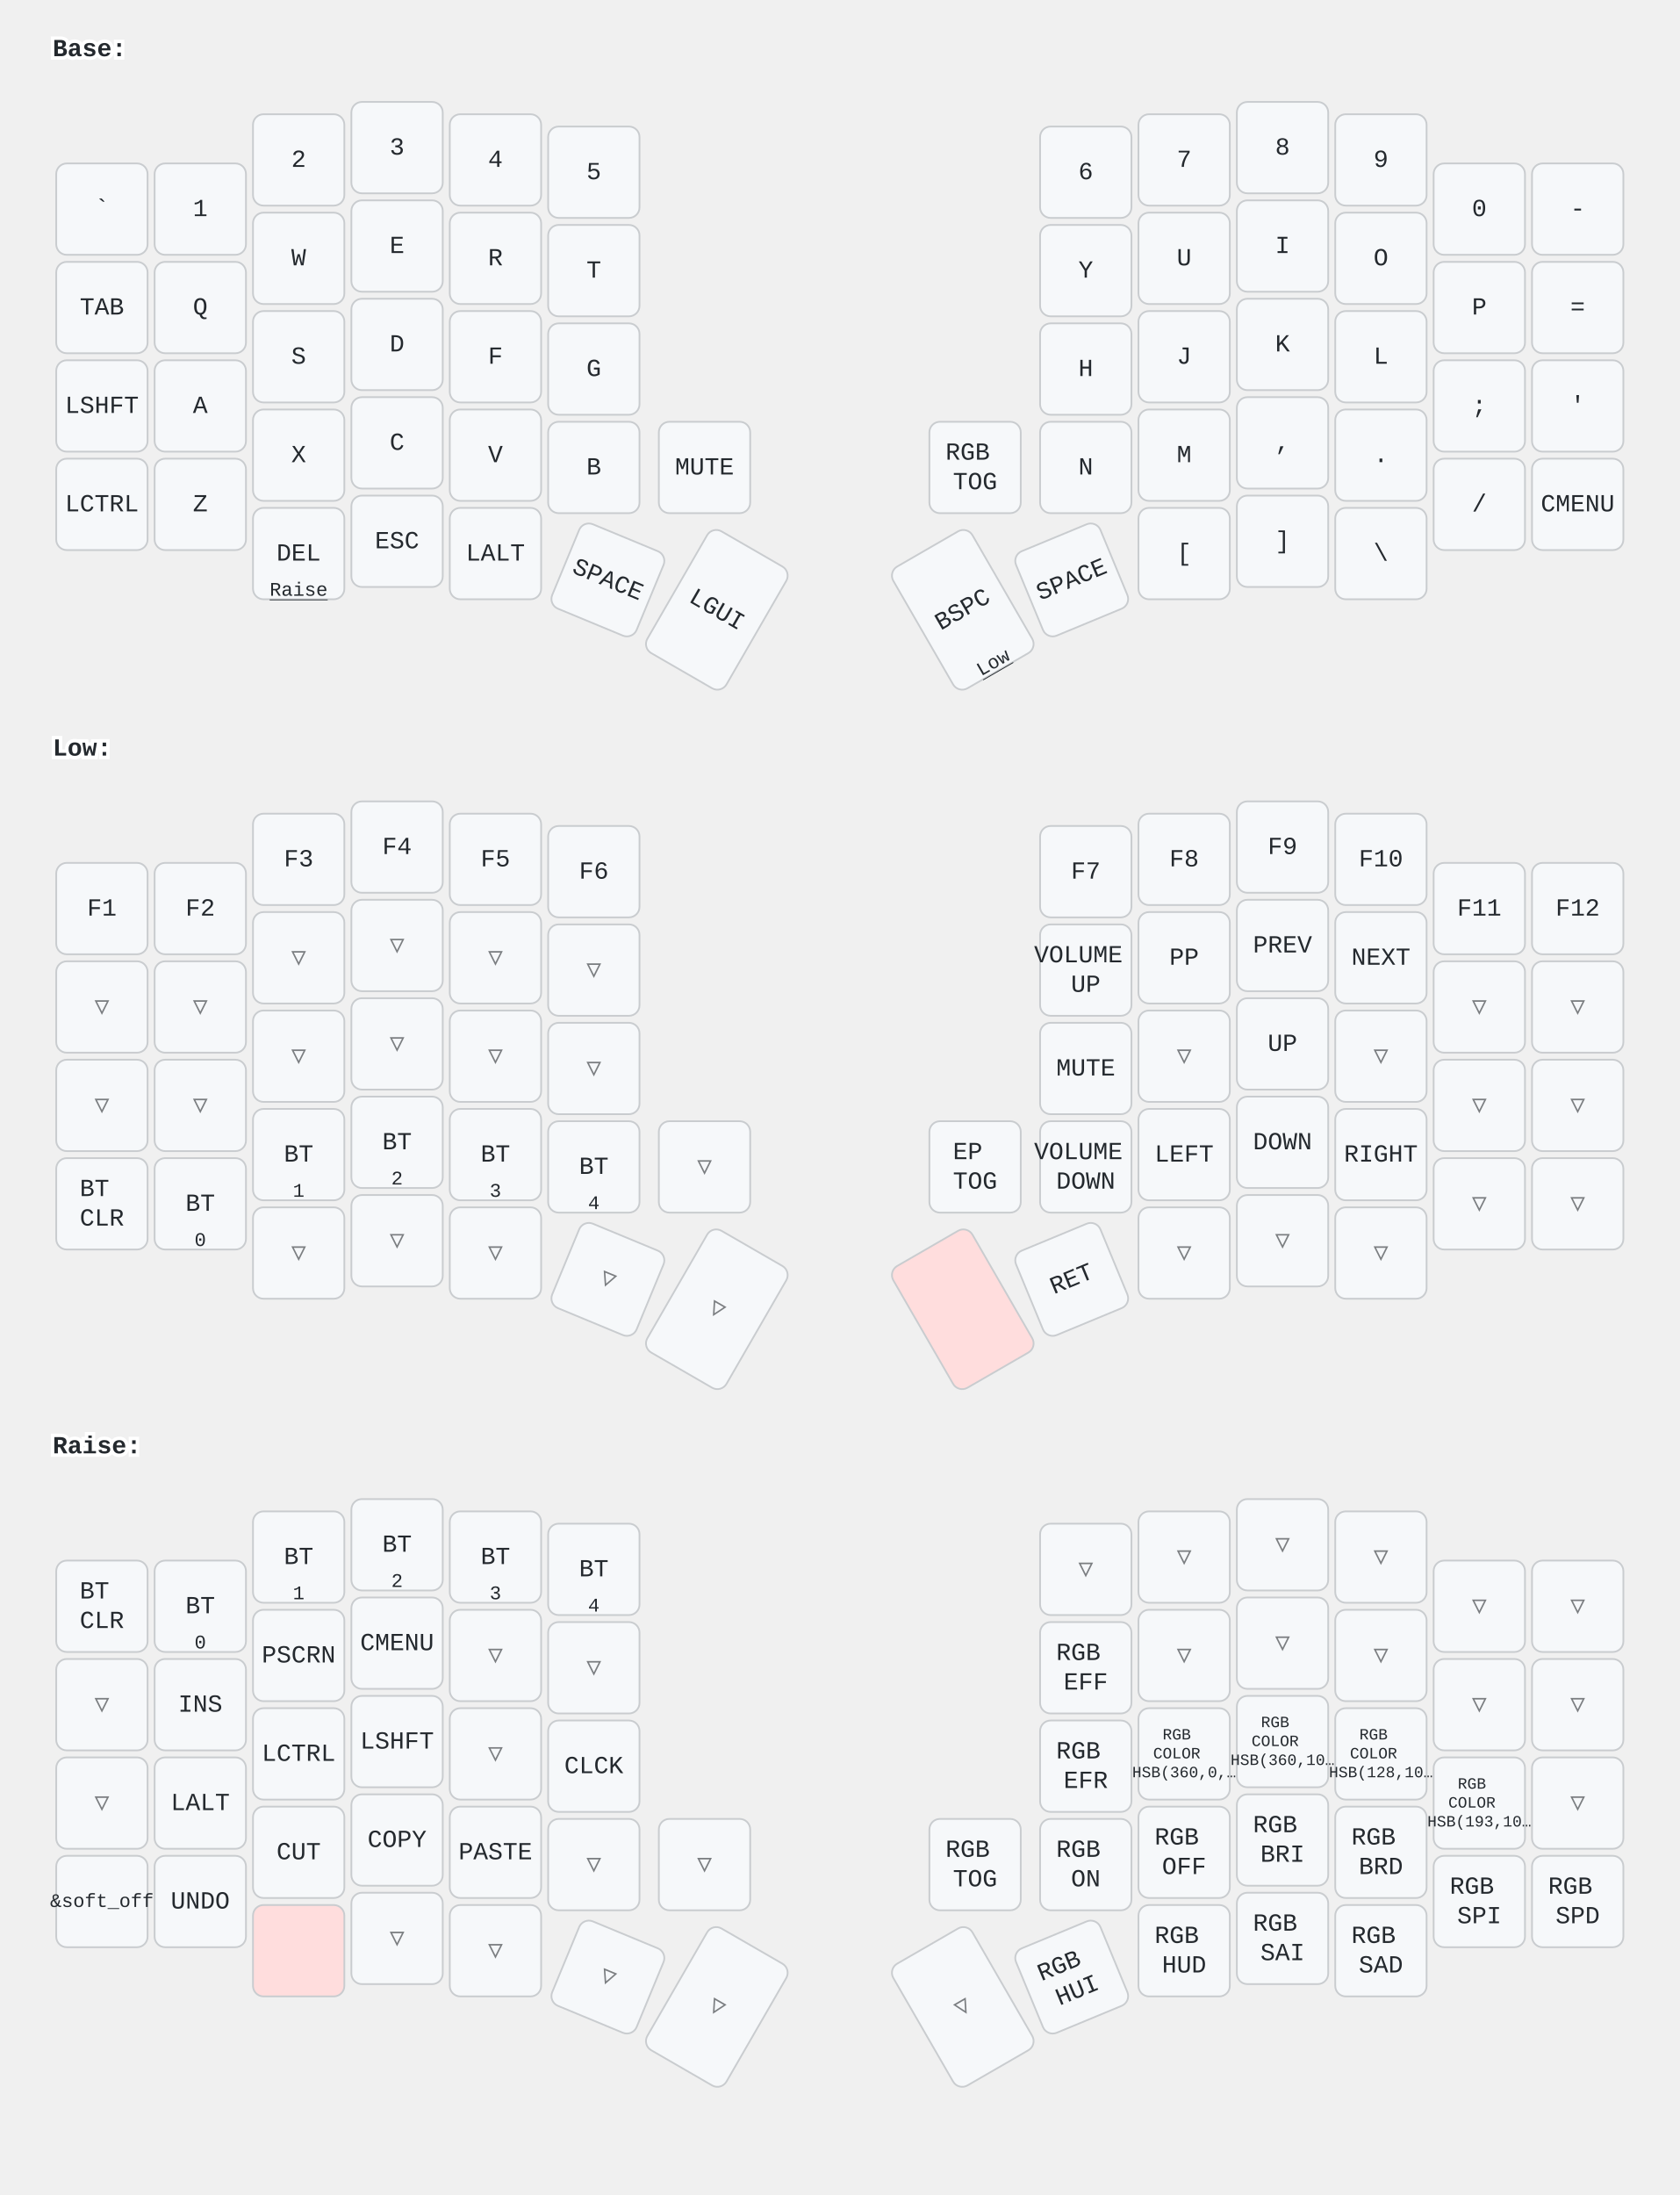
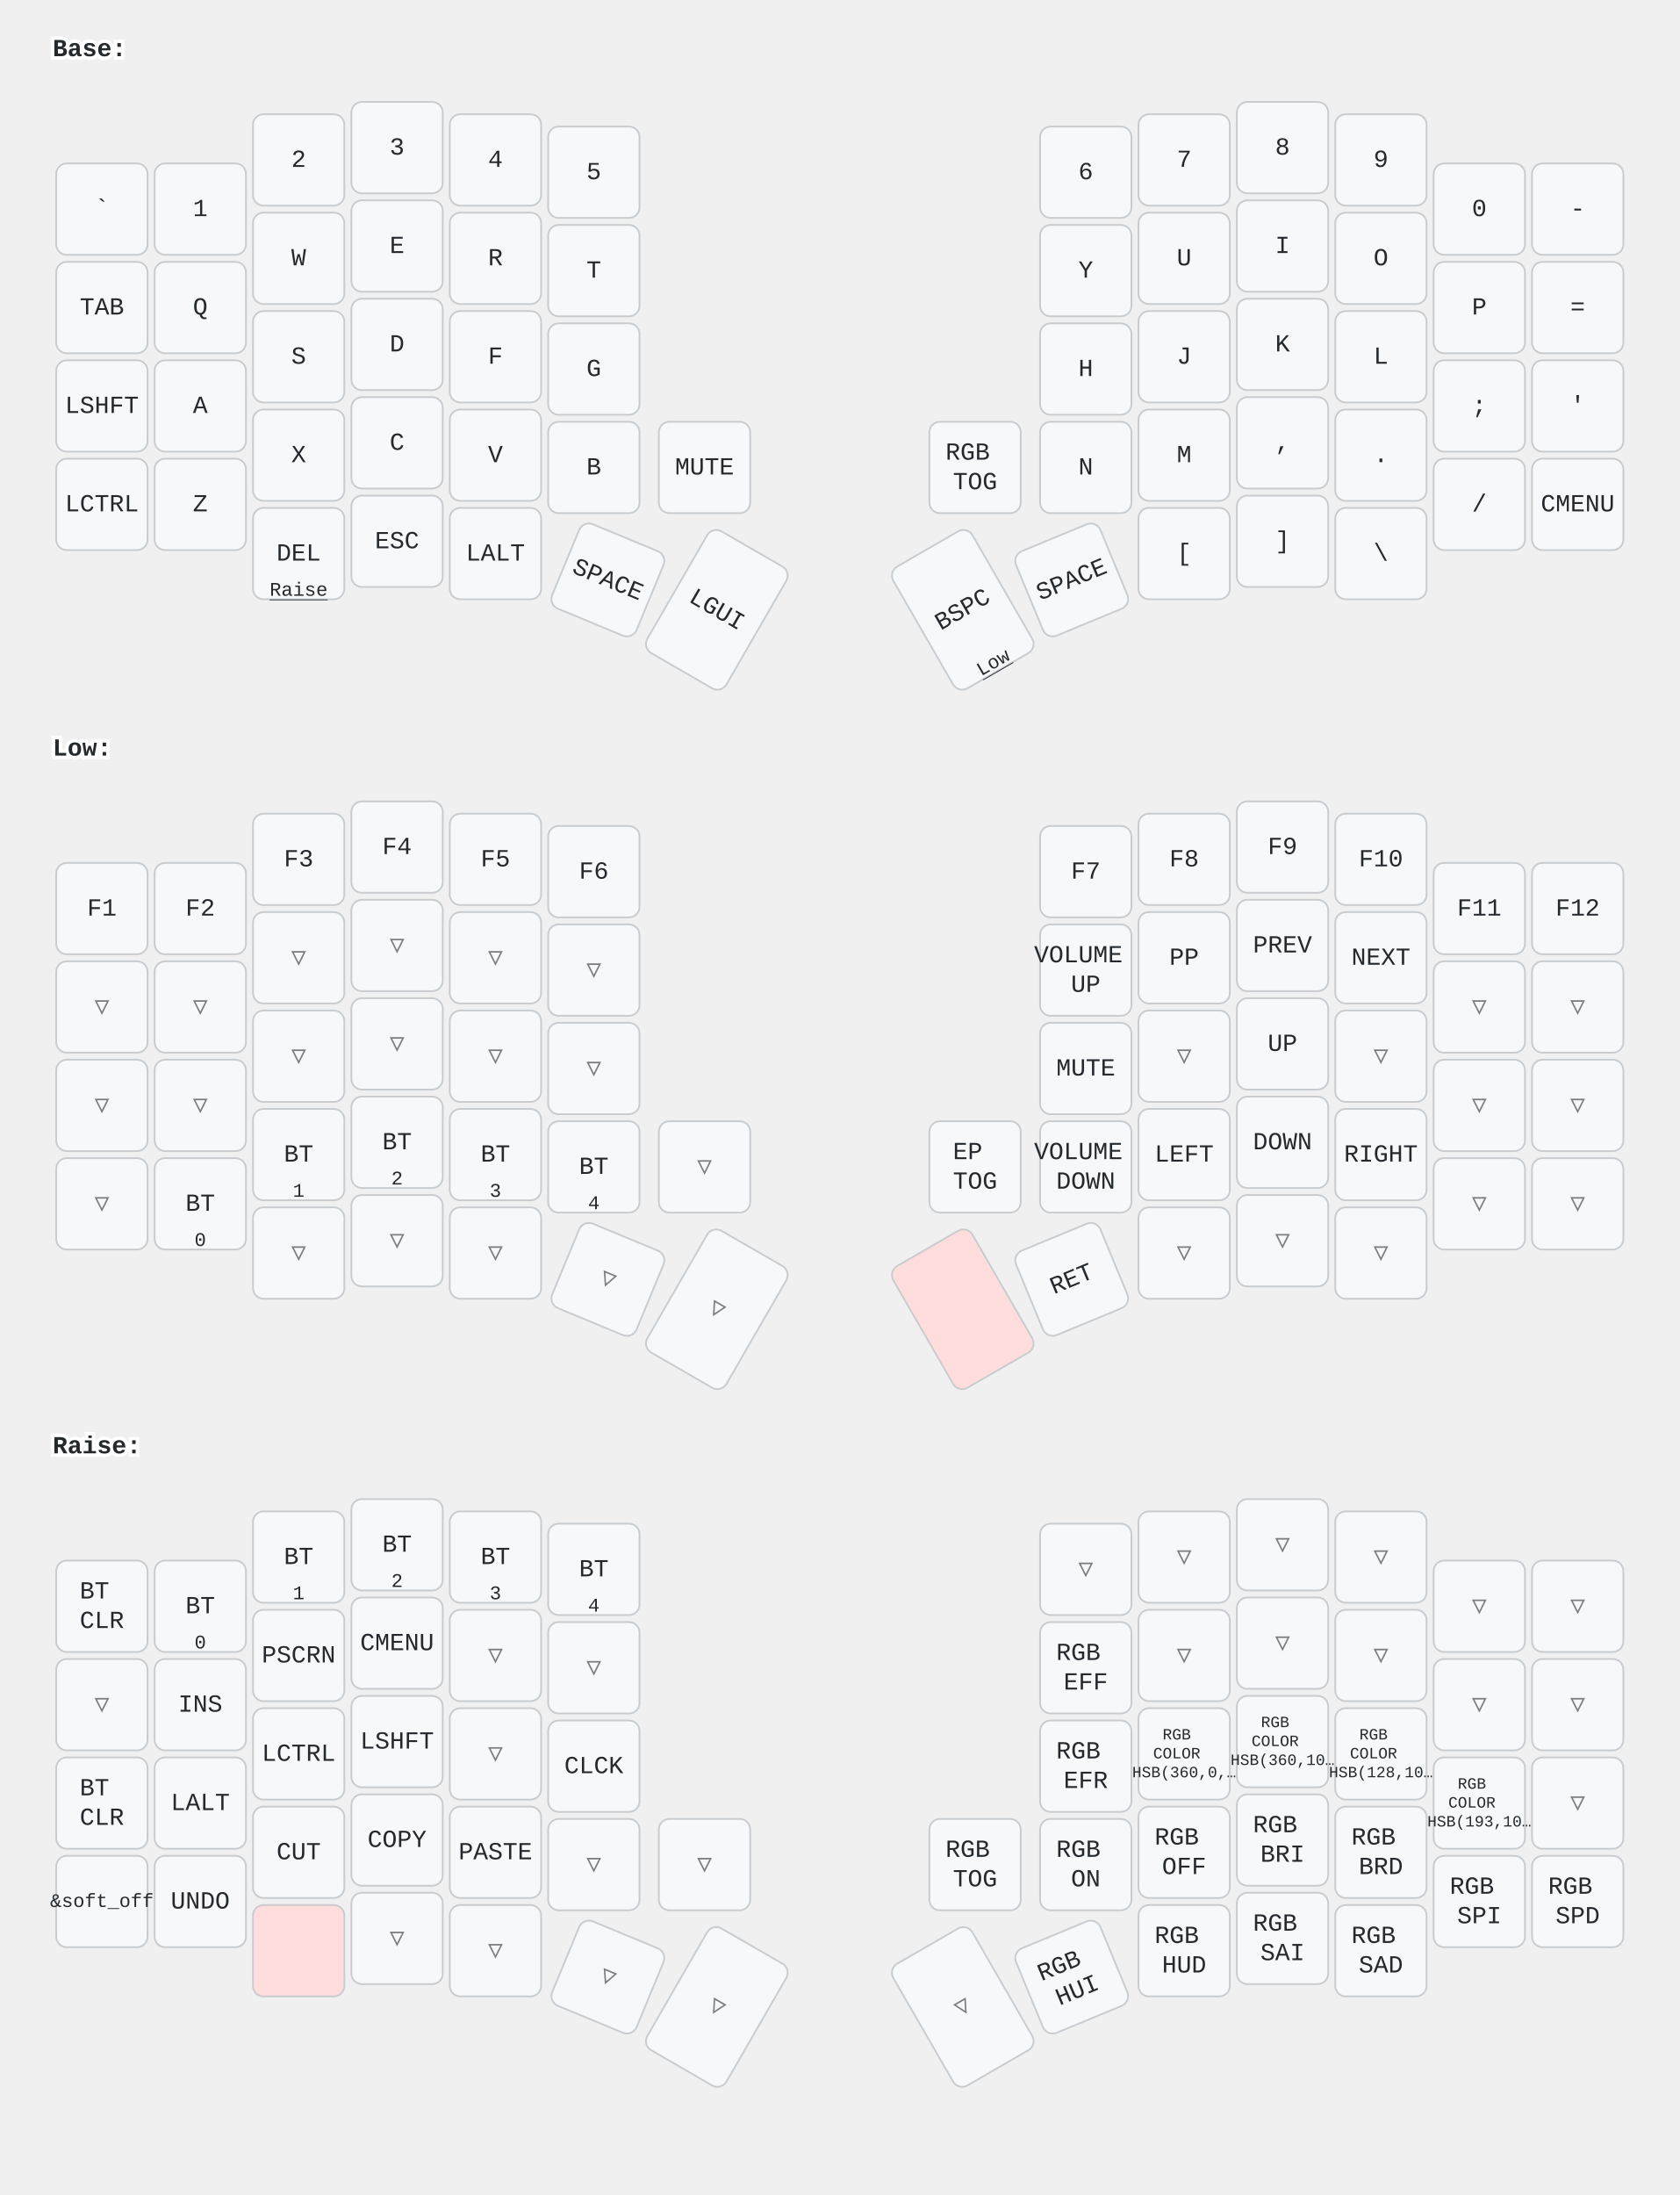
<svg xmlns="http://www.w3.org/2000/svg" width="956" height="1249" viewBox="0 0 956 1249" class="keymap">
  <style>/* inherit to force styles through use tags */
svg path {
    fill: inherit;
}

/* font and background color specifications */
svg.keymap {
    font-family: SFMono-Regular,Consolas,Liberation Mono,Menlo,monospace;
    font-size: 14px;
    font-kerning: normal;
    text-rendering: optimizeLegibility;
    fill: #24292e;
}

/* default key styling */
rect.key {
    fill: #f6f8fa;
}

rect.key, rect.combo {
    stroke: #c9cccf;
    stroke-width: 1;
}

/* default key side styling, only used is draw_key_sides is set */
rect.side {
    filter: brightness(90%);
}

/* color accent for combo boxes */
rect.combo, rect.combo-separate {
    fill: #cdf;
}

/* color accent for held keys */
rect.held, rect.combo.held {
    fill: #fdd;
}

/* color accent for ghost (optional) keys */
rect.ghost, rect.combo.ghost {
    stroke-dasharray: 4, 4;
    stroke-width: 2;
}

text {
    text-anchor: middle;
    dominant-baseline: middle;
}

/* styling for layer labels */
text.label {
    font-weight: bold;
    text-anchor: start;
    stroke: white;
    stroke-width: 4;
    paint-order: stroke;
}

/* styling for optional footer */
text.footer {
    text-anchor: end;
    dominant-baseline: auto;
    stroke: white;
    stroke-width: 4;
    paint-order: stroke;
}

/* styling for combo tap, and key non-tap label text */
text.combo, text.hold, text.shifted, text.left, text.right {
    font-size: 11px;
}

text.hold {
    text-anchor: middle;
    dominant-baseline: auto;
}

text.shifted {
    text-anchor: middle;
    dominant-baseline: hanging;
}

text.left {
    text-anchor: start;
}

text.right {
    text-anchor: end;
}

text.layer-activator {
    text-decoration: underline;
}

/* styling for hold/shifted label text in combo box */
text.combo.hold, text.combo.shifted, text.combo.left, text.combo.right {
    font-size: 8px;
}

/* lighter symbol for transparent keys */
text.trans {
    fill: #7b7e81;
}

/* styling for combo dendrons */
path.combo {
    stroke-width: 1;
    stroke: gray;
    fill: none;
}

/* Start Tabler Icons Cleanup */
/* cannot use height/width with glyphs */
.icon-tabler &gt; path {
    fill: inherit;
    stroke: inherit;
    stroke-width: 2;
}
/* hide tabler's default box */
.icon-tabler &gt; path[stroke="none"][fill="none"] {
    visibility: hidden;
}
/* End Tabler Icons Cleanup */

@media (prefers-color-scheme: dark) {
svg.keymap { fill: #d1d6db; }
rect.key { fill: #3f4750; }
rect.key, rect.combo { stroke: #60666c; }
rect.combo, rect.combo-separate { fill: #1f3d7a; }
rect.held, rect.combo.held { fill: #854747; }
text.label, text.footer { stroke: black; }
text.trans { fill: #7e8184; }
path.combo { stroke: #7f7f7f; }

}</style>
  <g transform="translate(30, 0)" class="layer-Base">
    <text x="0" y="28" class="label" id="Base">Base:</text>
    <g transform="translate(0, 56)">
      <g transform="translate(28, 63)" class="key keypos-0">
        <rect rx="6" ry="6" x="-26" y="-26" width="52" height="52" class="key" />
        <text x="0" y="0" class="key tap">`</text>
      </g>
      <g transform="translate(84, 63)" class="key keypos-1">
        <rect rx="6" ry="6" x="-26" y="-26" width="52" height="52" class="key" />
        <text x="0" y="0" class="key tap">1</text>
      </g>
      <g transform="translate(140, 35)" class="key keypos-2">
        <rect rx="6" ry="6" x="-26" y="-26" width="52" height="52" class="key" />
        <text x="0" y="0" class="key tap">2</text>
      </g>
      <g transform="translate(196, 28)" class="key keypos-3">
        <rect rx="6" ry="6" x="-26" y="-26" width="52" height="52" class="key" />
        <text x="0" y="0" class="key tap">3</text>
      </g>
      <g transform="translate(252, 35)" class="key keypos-4">
        <rect rx="6" ry="6" x="-26" y="-26" width="52" height="52" class="key" />
        <text x="0" y="0" class="key tap">4</text>
      </g>
      <g transform="translate(308, 42)" class="key keypos-5">
        <rect rx="6" ry="6" x="-26" y="-26" width="52" height="52" class="key" />
        <text x="0" y="0" class="key tap">5</text>
      </g>
      <g transform="translate(588, 42)" class="key keypos-6">
        <rect rx="6" ry="6" x="-26" y="-26" width="52" height="52" class="key" />
        <text x="0" y="0" class="key tap">6</text>
      </g>
      <g transform="translate(644, 35)" class="key keypos-7">
        <rect rx="6" ry="6" x="-26" y="-26" width="52" height="52" class="key" />
        <text x="0" y="0" class="key tap">7</text>
      </g>
      <g transform="translate(700, 28)" class="key keypos-8">
        <rect rx="6" ry="6" x="-26" y="-26" width="52" height="52" class="key" />
        <text x="0" y="0" class="key tap">8</text>
      </g>
      <g transform="translate(756, 35)" class="key keypos-9">
        <rect rx="6" ry="6" x="-26" y="-26" width="52" height="52" class="key" />
        <text x="0" y="0" class="key tap">9</text>
      </g>
      <g transform="translate(812, 63)" class="key keypos-10">
        <rect rx="6" ry="6" x="-26" y="-26" width="52" height="52" class="key" />
        <text x="0" y="0" class="key tap">0</text>
      </g>
      <g transform="translate(868, 63)" class="key keypos-11">
        <rect rx="6" ry="6" x="-26" y="-26" width="52" height="52" class="key" />
        <text x="0" y="0" class="key tap">-</text>
      </g>
      <g transform="translate(28, 119)" class="key keypos-12">
        <rect rx="6" ry="6" x="-26" y="-26" width="52" height="52" class="key" />
        <text x="0" y="0" class="key tap">TAB</text>
      </g>
      <g transform="translate(84, 119)" class="key keypos-13">
        <rect rx="6" ry="6" x="-26" y="-26" width="52" height="52" class="key" />
        <text x="0" y="0" class="key tap">Q</text>
      </g>
      <g transform="translate(140, 91)" class="key keypos-14">
        <rect rx="6" ry="6" x="-26" y="-26" width="52" height="52" class="key" />
        <text x="0" y="0" class="key tap">W</text>
      </g>
      <g transform="translate(196, 84)" class="key keypos-15">
        <rect rx="6" ry="6" x="-26" y="-26" width="52" height="52" class="key" />
        <text x="0" y="0" class="key tap">E</text>
      </g>
      <g transform="translate(252, 91)" class="key keypos-16">
        <rect rx="6" ry="6" x="-26" y="-26" width="52" height="52" class="key" />
        <text x="0" y="0" class="key tap">R</text>
      </g>
      <g transform="translate(308, 98)" class="key keypos-17">
        <rect rx="6" ry="6" x="-26" y="-26" width="52" height="52" class="key" />
        <text x="0" y="0" class="key tap">T</text>
      </g>
      <g transform="translate(588, 98)" class="key keypos-18">
        <rect rx="6" ry="6" x="-26" y="-26" width="52" height="52" class="key" />
        <text x="0" y="0" class="key tap">Y</text>
      </g>
      <g transform="translate(644, 91)" class="key keypos-19">
        <rect rx="6" ry="6" x="-26" y="-26" width="52" height="52" class="key" />
        <text x="0" y="0" class="key tap">U</text>
      </g>
      <g transform="translate(700, 84)" class="key keypos-20">
        <rect rx="6" ry="6" x="-26" y="-26" width="52" height="52" class="key" />
        <text x="0" y="0" class="key tap">I</text>
      </g>
      <g transform="translate(756, 91)" class="key keypos-21">
        <rect rx="6" ry="6" x="-26" y="-26" width="52" height="52" class="key" />
        <text x="0" y="0" class="key tap">O</text>
      </g>
      <g transform="translate(812, 119)" class="key keypos-22">
        <rect rx="6" ry="6" x="-26" y="-26" width="52" height="52" class="key" />
        <text x="0" y="0" class="key tap">P</text>
      </g>
      <g transform="translate(868, 119)" class="key keypos-23">
        <rect rx="6" ry="6" x="-26" y="-26" width="52" height="52" class="key" />
        <text x="0" y="0" class="key tap">=</text>
      </g>
      <g transform="translate(28, 175)" class="key keypos-24">
        <rect rx="6" ry="6" x="-26" y="-26" width="52" height="52" class="key" />
        <text x="0" y="0" class="key tap">LSHFT</text>
      </g>
      <g transform="translate(84, 175)" class="key keypos-25">
        <rect rx="6" ry="6" x="-26" y="-26" width="52" height="52" class="key" />
        <text x="0" y="0" class="key tap">A</text>
      </g>
      <g transform="translate(140, 147)" class="key keypos-26">
        <rect rx="6" ry="6" x="-26" y="-26" width="52" height="52" class="key" />
        <text x="0" y="0" class="key tap">S</text>
      </g>
      <g transform="translate(196, 140)" class="key keypos-27">
        <rect rx="6" ry="6" x="-26" y="-26" width="52" height="52" class="key" />
        <text x="0" y="0" class="key tap">D</text>
      </g>
      <g transform="translate(252, 147)" class="key keypos-28">
        <rect rx="6" ry="6" x="-26" y="-26" width="52" height="52" class="key" />
        <text x="0" y="0" class="key tap">F</text>
      </g>
      <g transform="translate(308, 154)" class="key keypos-29">
        <rect rx="6" ry="6" x="-26" y="-26" width="52" height="52" class="key" />
        <text x="0" y="0" class="key tap">G</text>
      </g>
      <g transform="translate(588, 154)" class="key keypos-30">
        <rect rx="6" ry="6" x="-26" y="-26" width="52" height="52" class="key" />
        <text x="0" y="0" class="key tap">H</text>
      </g>
      <g transform="translate(644, 147)" class="key keypos-31">
        <rect rx="6" ry="6" x="-26" y="-26" width="52" height="52" class="key" />
        <text x="0" y="0" class="key tap">J</text>
      </g>
      <g transform="translate(700, 140)" class="key keypos-32">
        <rect rx="6" ry="6" x="-26" y="-26" width="52" height="52" class="key" />
        <text x="0" y="0" class="key tap">K</text>
      </g>
      <g transform="translate(756, 147)" class="key keypos-33">
        <rect rx="6" ry="6" x="-26" y="-26" width="52" height="52" class="key" />
        <text x="0" y="0" class="key tap">L</text>
      </g>
      <g transform="translate(812, 175)" class="key keypos-34">
        <rect rx="6" ry="6" x="-26" y="-26" width="52" height="52" class="key" />
        <text x="0" y="0" class="key tap">;</text>
      </g>
      <g transform="translate(868, 175)" class="key keypos-35">
        <rect rx="6" ry="6" x="-26" y="-26" width="52" height="52" class="key" />
        <text x="0" y="0" class="key tap">'</text>
      </g>
      <g transform="translate(28, 231)" class="key keypos-36">
        <rect rx="6" ry="6" x="-26" y="-26" width="52" height="52" class="key" />
        <text x="0" y="0" class="key tap">LCTRL</text>
      </g>
      <g transform="translate(84, 231)" class="key keypos-37">
        <rect rx="6" ry="6" x="-26" y="-26" width="52" height="52" class="key" />
        <text x="0" y="0" class="key tap">Z</text>
      </g>
      <g transform="translate(140, 203)" class="key keypos-38">
        <rect rx="6" ry="6" x="-26" y="-26" width="52" height="52" class="key" />
        <text x="0" y="0" class="key tap">X</text>
      </g>
      <g transform="translate(196, 196)" class="key keypos-39">
        <rect rx="6" ry="6" x="-26" y="-26" width="52" height="52" class="key" />
        <text x="0" y="0" class="key tap">C</text>
      </g>
      <g transform="translate(252, 203)" class="key keypos-40">
        <rect rx="6" ry="6" x="-26" y="-26" width="52" height="52" class="key" />
        <text x="0" y="0" class="key tap">V</text>
      </g>
      <g transform="translate(308, 210)" class="key keypos-41">
        <rect rx="6" ry="6" x="-26" y="-26" width="52" height="52" class="key" />
        <text x="0" y="0" class="key tap">B</text>
      </g>
      <g transform="translate(371, 210)" class="key keypos-42">
        <rect rx="6" ry="6" x="-26" y="-26" width="52" height="52" class="key" />
        <text x="0" y="0" class="key tap">MUTE</text>
      </g>
      <g transform="translate(525, 210)" class="key keypos-43">
        <rect rx="6" ry="6" x="-26" y="-26" width="52" height="52" class="key" />
        <text x="0" y="0" class="key tap">
          <tspan x="0" dy="-0.6em">RGB</tspan>
          <tspan x="0" dy="1.2em">TOG</tspan>
        </text>
      </g>
      <g transform="translate(588, 210)" class="key keypos-44">
        <rect rx="6" ry="6" x="-26" y="-26" width="52" height="52" class="key" />
        <text x="0" y="0" class="key tap">N</text>
      </g>
      <g transform="translate(644, 203)" class="key keypos-45">
        <rect rx="6" ry="6" x="-26" y="-26" width="52" height="52" class="key" />
        <text x="0" y="0" class="key tap">M</text>
      </g>
      <g transform="translate(700, 196)" class="key keypos-46">
        <rect rx="6" ry="6" x="-26" y="-26" width="52" height="52" class="key" />
        <text x="0" y="0" class="key tap">,</text>
      </g>
      <g transform="translate(756, 203)" class="key keypos-47">
        <rect rx="6" ry="6" x="-26" y="-26" width="52" height="52" class="key" />
        <text x="0" y="0" class="key tap">.</text>
      </g>
      <g transform="translate(812, 231)" class="key keypos-48">
        <rect rx="6" ry="6" x="-26" y="-26" width="52" height="52" class="key" />
        <text x="0" y="0" class="key tap">/</text>
      </g>
      <g transform="translate(868, 231)" class="key keypos-49">
        <rect rx="6" ry="6" x="-26" y="-26" width="52" height="52" class="key" />
        <text x="0" y="0" class="key tap">CMENU</text>
      </g>
      <g transform="translate(140, 259)" class="key keypos-50">
        <rect rx="6" ry="6" x="-26" y="-26" width="52" height="52" class="key" />
        <text x="0" y="0" class="key tap">DEL</text>
        <a href="#Raise">
          <text x="0" y="24" class="key hold layer-activator">Raise</text>
        </a>
      </g>
      <g transform="translate(196, 252)" class="key keypos-51">
        <rect rx="6" ry="6" x="-26" y="-26" width="52" height="52" class="key" />
        <text x="0" y="0" class="key tap">ESC</text>
      </g>
      <g transform="translate(252, 259)" class="key keypos-52">
        <rect rx="6" ry="6" x="-26" y="-26" width="52" height="52" class="key" />
        <text x="0" y="0" class="key tap">LALT</text>
      </g>
      <g transform="translate(316, 274) rotate(22.5)" class="key keypos-53">
        <rect rx="6" ry="6" x="-26" y="-26" width="52" height="52" class="key" />
        <text x="0" y="0" class="key tap">SPACE</text>
      </g>
      <g transform="translate(378, 291) rotate(30.0)" class="key keypos-54">
        <rect rx="6" ry="6" x="-26" y="-40" width="52" height="80" class="key" />
        <text x="0" y="0" class="key tap">LGUI</text>
      </g>
      <g transform="translate(518, 291) rotate(-30.0)" class="key keypos-55">
        <rect rx="6" ry="6" x="-26" y="-40" width="52" height="80" class="key" />
        <text x="0" y="0" class="key tap">BSPC</text>
        <a href="#Low">
          <text x="0" y="38" class="key hold layer-activator">Low</text>
        </a>
      </g>
      <g transform="translate(580, 274) rotate(-22.5)" class="key keypos-56">
        <rect rx="6" ry="6" x="-26" y="-26" width="52" height="52" class="key" />
        <text x="0" y="0" class="key tap">SPACE</text>
      </g>
      <g transform="translate(644, 259)" class="key keypos-57">
        <rect rx="6" ry="6" x="-26" y="-26" width="52" height="52" class="key" />
        <text x="0" y="0" class="key tap">[</text>
      </g>
      <g transform="translate(700, 252)" class="key keypos-58">
        <rect rx="6" ry="6" x="-26" y="-26" width="52" height="52" class="key" />
        <text x="0" y="0" class="key tap">]</text>
      </g>
      <g transform="translate(756, 259)" class="key keypos-59">
        <rect rx="6" ry="6" x="-26" y="-26" width="52" height="52" class="key" />
        <text x="0" y="0" class="key tap">\</text>
      </g>
    </g>
  </g>
  <g transform="translate(30, 398)" class="layer-Low">
    <text x="0" y="28" class="label" id="Low">Low:</text>
    <g transform="translate(0, 56)">
      <g transform="translate(28, 63)" class="key keypos-0">
        <rect rx="6" ry="6" x="-26" y="-26" width="52" height="52" class="key" />
        <text x="0" y="0" class="key tap">F1</text>
      </g>
      <g transform="translate(84, 63)" class="key keypos-1">
        <rect rx="6" ry="6" x="-26" y="-26" width="52" height="52" class="key" />
        <text x="0" y="0" class="key tap">F2</text>
      </g>
      <g transform="translate(140, 35)" class="key keypos-2">
        <rect rx="6" ry="6" x="-26" y="-26" width="52" height="52" class="key" />
        <text x="0" y="0" class="key tap">F3</text>
      </g>
      <g transform="translate(196, 28)" class="key keypos-3">
        <rect rx="6" ry="6" x="-26" y="-26" width="52" height="52" class="key" />
        <text x="0" y="0" class="key tap">F4</text>
      </g>
      <g transform="translate(252, 35)" class="key keypos-4">
        <rect rx="6" ry="6" x="-26" y="-26" width="52" height="52" class="key" />
        <text x="0" y="0" class="key tap">F5</text>
      </g>
      <g transform="translate(308, 42)" class="key keypos-5">
        <rect rx="6" ry="6" x="-26" y="-26" width="52" height="52" class="key" />
        <text x="0" y="0" class="key tap">F6</text>
      </g>
      <g transform="translate(588, 42)" class="key keypos-6">
        <rect rx="6" ry="6" x="-26" y="-26" width="52" height="52" class="key" />
        <text x="0" y="0" class="key tap">F7</text>
      </g>
      <g transform="translate(644, 35)" class="key keypos-7">
        <rect rx="6" ry="6" x="-26" y="-26" width="52" height="52" class="key" />
        <text x="0" y="0" class="key tap">F8</text>
      </g>
      <g transform="translate(700, 28)" class="key keypos-8">
        <rect rx="6" ry="6" x="-26" y="-26" width="52" height="52" class="key" />
        <text x="0" y="0" class="key tap">F9</text>
      </g>
      <g transform="translate(756, 35)" class="key keypos-9">
        <rect rx="6" ry="6" x="-26" y="-26" width="52" height="52" class="key" />
        <text x="0" y="0" class="key tap">F10</text>
      </g>
      <g transform="translate(812, 63)" class="key keypos-10">
        <rect rx="6" ry="6" x="-26" y="-26" width="52" height="52" class="key" />
        <text x="0" y="0" class="key tap">F11</text>
      </g>
      <g transform="translate(868, 63)" class="key keypos-11">
        <rect rx="6" ry="6" x="-26" y="-26" width="52" height="52" class="key" />
        <text x="0" y="0" class="key tap">F12</text>
      </g>
      <g transform="translate(28, 119)" class="key trans keypos-12">
        <rect rx="6" ry="6" x="-26" y="-26" width="52" height="52" class="key trans" />
        <text x="0" y="0" class="key trans tap">▽</text>
      </g>
      <g transform="translate(84, 119)" class="key trans keypos-13">
        <rect rx="6" ry="6" x="-26" y="-26" width="52" height="52" class="key trans" />
        <text x="0" y="0" class="key trans tap">▽</text>
      </g>
      <g transform="translate(140, 91)" class="key trans keypos-14">
        <rect rx="6" ry="6" x="-26" y="-26" width="52" height="52" class="key trans" />
        <text x="0" y="0" class="key trans tap">▽</text>
      </g>
      <g transform="translate(196, 84)" class="key trans keypos-15">
        <rect rx="6" ry="6" x="-26" y="-26" width="52" height="52" class="key trans" />
        <text x="0" y="0" class="key trans tap">▽</text>
      </g>
      <g transform="translate(252, 91)" class="key trans keypos-16">
        <rect rx="6" ry="6" x="-26" y="-26" width="52" height="52" class="key trans" />
        <text x="0" y="0" class="key trans tap">▽</text>
      </g>
      <g transform="translate(308, 98)" class="key trans keypos-17">
        <rect rx="6" ry="6" x="-26" y="-26" width="52" height="52" class="key trans" />
        <text x="0" y="0" class="key trans tap">▽</text>
      </g>
      <g transform="translate(588, 98)" class="key keypos-18">
        <rect rx="6" ry="6" x="-26" y="-26" width="52" height="52" class="key" />
        <text x="0" y="0" class="key tap">
          <tspan x="0" dy="-0.6em">VOLUME</tspan>
          <tspan x="0" dy="1.2em">UP</tspan>
        </text>
      </g>
      <g transform="translate(644, 91)" class="key keypos-19">
        <rect rx="6" ry="6" x="-26" y="-26" width="52" height="52" class="key" />
        <text x="0" y="0" class="key tap">PP</text>
      </g>
      <g transform="translate(700, 84)" class="key keypos-20">
        <rect rx="6" ry="6" x="-26" y="-26" width="52" height="52" class="key" />
        <text x="0" y="0" class="key tap">PREV</text>
      </g>
      <g transform="translate(756, 91)" class="key keypos-21">
        <rect rx="6" ry="6" x="-26" y="-26" width="52" height="52" class="key" />
        <text x="0" y="0" class="key tap">NEXT</text>
      </g>
      <g transform="translate(812, 119)" class="key trans keypos-22">
        <rect rx="6" ry="6" x="-26" y="-26" width="52" height="52" class="key trans" />
        <text x="0" y="0" class="key trans tap">▽</text>
      </g>
      <g transform="translate(868, 119)" class="key trans keypos-23">
        <rect rx="6" ry="6" x="-26" y="-26" width="52" height="52" class="key trans" />
        <text x="0" y="0" class="key trans tap">▽</text>
      </g>
      <g transform="translate(28, 175)" class="key trans keypos-24">
        <rect rx="6" ry="6" x="-26" y="-26" width="52" height="52" class="key trans" />
        <text x="0" y="0" class="key trans tap">▽</text>
      </g>
      <g transform="translate(84, 175)" class="key trans keypos-25">
        <rect rx="6" ry="6" x="-26" y="-26" width="52" height="52" class="key trans" />
        <text x="0" y="0" class="key trans tap">▽</text>
      </g>
      <g transform="translate(140, 147)" class="key trans keypos-26">
        <rect rx="6" ry="6" x="-26" y="-26" width="52" height="52" class="key trans" />
        <text x="0" y="0" class="key trans tap">▽</text>
      </g>
      <g transform="translate(196, 140)" class="key trans keypos-27">
        <rect rx="6" ry="6" x="-26" y="-26" width="52" height="52" class="key trans" />
        <text x="0" y="0" class="key trans tap">▽</text>
      </g>
      <g transform="translate(252, 147)" class="key trans keypos-28">
        <rect rx="6" ry="6" x="-26" y="-26" width="52" height="52" class="key trans" />
        <text x="0" y="0" class="key trans tap">▽</text>
      </g>
      <g transform="translate(308, 154)" class="key trans keypos-29">
        <rect rx="6" ry="6" x="-26" y="-26" width="52" height="52" class="key trans" />
        <text x="0" y="0" class="key trans tap">▽</text>
      </g>
      <g transform="translate(588, 154)" class="key keypos-30">
        <rect rx="6" ry="6" x="-26" y="-26" width="52" height="52" class="key" />
        <text x="0" y="0" class="key tap">MUTE</text>
      </g>
      <g transform="translate(644, 147)" class="key trans keypos-31">
        <rect rx="6" ry="6" x="-26" y="-26" width="52" height="52" class="key trans" />
        <text x="0" y="0" class="key trans tap">▽</text>
      </g>
      <g transform="translate(700, 140)" class="key keypos-32">
        <rect rx="6" ry="6" x="-26" y="-26" width="52" height="52" class="key" />
        <text x="0" y="0" class="key tap">UP</text>
      </g>
      <g transform="translate(756, 147)" class="key trans keypos-33">
        <rect rx="6" ry="6" x="-26" y="-26" width="52" height="52" class="key trans" />
        <text x="0" y="0" class="key trans tap">▽</text>
      </g>
      <g transform="translate(812, 175)" class="key trans keypos-34">
        <rect rx="6" ry="6" x="-26" y="-26" width="52" height="52" class="key trans" />
        <text x="0" y="0" class="key trans tap">▽</text>
      </g>
      <g transform="translate(868, 175)" class="key trans keypos-35">
        <rect rx="6" ry="6" x="-26" y="-26" width="52" height="52" class="key trans" />
        <text x="0" y="0" class="key trans tap">▽</text>
      </g>
-       <g transform="translate(28, 231)" class="key keypos-36">
-         <rect rx="6" ry="6" x="-26" y="-26" width="52" height="52" class="key" />
-         <text x="0" y="0" class="key tap">
-           <tspan x="0" dy="-0.6em">BT</tspan>
-           <tspan x="0" dy="1.2em">CLR</tspan>
-         </text>
+       <g transform="translate(28, 231)" class="key trans keypos-36">
+         <rect rx="6" ry="6" x="-26" y="-26" width="52" height="52" class="key trans" />
+         <text x="0" y="0" class="key trans tap">▽</text>
      </g>
      <g transform="translate(84, 231)" class="key keypos-37">
        <rect rx="6" ry="6" x="-26" y="-26" width="52" height="52" class="key" />
        <text x="0" y="0" class="key tap">BT</text>
        <text x="0" y="24" class="key hold">0</text>
      </g>
      <g transform="translate(140, 203)" class="key keypos-38">
        <rect rx="6" ry="6" x="-26" y="-26" width="52" height="52" class="key" />
        <text x="0" y="0" class="key tap">BT</text>
        <text x="0" y="24" class="key hold">1</text>
      </g>
      <g transform="translate(196, 196)" class="key keypos-39">
        <rect rx="6" ry="6" x="-26" y="-26" width="52" height="52" class="key" />
        <text x="0" y="0" class="key tap">BT</text>
        <text x="0" y="24" class="key hold">2</text>
      </g>
      <g transform="translate(252, 203)" class="key keypos-40">
        <rect rx="6" ry="6" x="-26" y="-26" width="52" height="52" class="key" />
        <text x="0" y="0" class="key tap">BT</text>
        <text x="0" y="24" class="key hold">3</text>
      </g>
      <g transform="translate(308, 210)" class="key keypos-41">
        <rect rx="6" ry="6" x="-26" y="-26" width="52" height="52" class="key" />
        <text x="0" y="0" class="key tap">BT</text>
        <text x="0" y="24" class="key hold">4</text>
      </g>
      <g transform="translate(371, 210)" class="key trans keypos-42">
        <rect rx="6" ry="6" x="-26" y="-26" width="52" height="52" class="key trans" />
        <text x="0" y="0" class="key trans tap">▽</text>
      </g>
      <g transform="translate(525, 210)" class="key keypos-43">
        <rect rx="6" ry="6" x="-26" y="-26" width="52" height="52" class="key" />
        <text x="0" y="0" class="key tap">
          <tspan x="0" dy="-0.6em">EP</tspan>
          <tspan x="0" dy="1.2em">TOG</tspan>
        </text>
      </g>
      <g transform="translate(588, 210)" class="key keypos-44">
        <rect rx="6" ry="6" x="-26" y="-26" width="52" height="52" class="key" />
        <text x="0" y="0" class="key tap">
          <tspan x="0" dy="-0.6em">VOLUME</tspan>
          <tspan x="0" dy="1.2em">DOWN</tspan>
        </text>
      </g>
      <g transform="translate(644, 203)" class="key keypos-45">
        <rect rx="6" ry="6" x="-26" y="-26" width="52" height="52" class="key" />
        <text x="0" y="0" class="key tap">LEFT</text>
      </g>
      <g transform="translate(700, 196)" class="key keypos-46">
        <rect rx="6" ry="6" x="-26" y="-26" width="52" height="52" class="key" />
        <text x="0" y="0" class="key tap">DOWN</text>
      </g>
      <g transform="translate(756, 203)" class="key keypos-47">
        <rect rx="6" ry="6" x="-26" y="-26" width="52" height="52" class="key" />
        <text x="0" y="0" class="key tap">RIGHT</text>
      </g>
      <g transform="translate(812, 231)" class="key trans keypos-48">
        <rect rx="6" ry="6" x="-26" y="-26" width="52" height="52" class="key trans" />
        <text x="0" y="0" class="key trans tap">▽</text>
      </g>
      <g transform="translate(868, 231)" class="key trans keypos-49">
        <rect rx="6" ry="6" x="-26" y="-26" width="52" height="52" class="key trans" />
        <text x="0" y="0" class="key trans tap">▽</text>
      </g>
      <g transform="translate(140, 259)" class="key trans keypos-50">
        <rect rx="6" ry="6" x="-26" y="-26" width="52" height="52" class="key trans" />
        <text x="0" y="0" class="key trans tap">▽</text>
      </g>
      <g transform="translate(196, 252)" class="key trans keypos-51">
        <rect rx="6" ry="6" x="-26" y="-26" width="52" height="52" class="key trans" />
        <text x="0" y="0" class="key trans tap">▽</text>
      </g>
      <g transform="translate(252, 259)" class="key trans keypos-52">
        <rect rx="6" ry="6" x="-26" y="-26" width="52" height="52" class="key trans" />
        <text x="0" y="0" class="key trans tap">▽</text>
      </g>
      <g transform="translate(316, 274) rotate(22.5)" class="key trans keypos-53">
        <rect rx="6" ry="6" x="-26" y="-26" width="52" height="52" class="key trans" />
        <text x="0" y="0" class="key trans tap">▽</text>
      </g>
      <g transform="translate(378, 291) rotate(30.0)" class="key trans keypos-54">
        <rect rx="6" ry="6" x="-26" y="-40" width="52" height="80" class="key trans" />
        <text x="0" y="0" class="key trans tap">▽</text>
      </g>
      <g transform="translate(518, 291) rotate(-30.0)" class="key held keypos-55">
        <rect rx="6" ry="6" x="-26" y="-40" width="52" height="80" class="key held" />
      </g>
      <g transform="translate(580, 274) rotate(-22.5)" class="key keypos-56">
        <rect rx="6" ry="6" x="-26" y="-26" width="52" height="52" class="key" />
        <text x="0" y="0" class="key tap">RET</text>
      </g>
      <g transform="translate(644, 259)" class="key trans keypos-57">
        <rect rx="6" ry="6" x="-26" y="-26" width="52" height="52" class="key trans" />
        <text x="0" y="0" class="key trans tap">▽</text>
      </g>
      <g transform="translate(700, 252)" class="key trans keypos-58">
        <rect rx="6" ry="6" x="-26" y="-26" width="52" height="52" class="key trans" />
        <text x="0" y="0" class="key trans tap">▽</text>
      </g>
      <g transform="translate(756, 259)" class="key trans keypos-59">
        <rect rx="6" ry="6" x="-26" y="-26" width="52" height="52" class="key trans" />
        <text x="0" y="0" class="key trans tap">▽</text>
      </g>
    </g>
  </g>
  <g transform="translate(30, 795)" class="layer-Raise">
    <text x="0" y="28" class="label" id="Raise">Raise:</text>
    <g transform="translate(0, 56)">
      <g transform="translate(28, 63)" class="key keypos-0">
        <rect rx="6" ry="6" x="-26" y="-26" width="52" height="52" class="key" />
        <text x="0" y="0" class="key tap">
          <tspan x="0" dy="-0.6em">BT</tspan>
          <tspan x="0" dy="1.2em">CLR</tspan>
        </text>
      </g>
      <g transform="translate(84, 63)" class="key keypos-1">
        <rect rx="6" ry="6" x="-26" y="-26" width="52" height="52" class="key" />
        <text x="0" y="0" class="key tap">BT</text>
        <text x="0" y="24" class="key hold">0</text>
      </g>
      <g transform="translate(140, 35)" class="key keypos-2">
        <rect rx="6" ry="6" x="-26" y="-26" width="52" height="52" class="key" />
        <text x="0" y="0" class="key tap">BT</text>
        <text x="0" y="24" class="key hold">1</text>
      </g>
      <g transform="translate(196, 28)" class="key keypos-3">
        <rect rx="6" ry="6" x="-26" y="-26" width="52" height="52" class="key" />
        <text x="0" y="0" class="key tap">BT</text>
        <text x="0" y="24" class="key hold">2</text>
      </g>
      <g transform="translate(252, 35)" class="key keypos-4">
        <rect rx="6" ry="6" x="-26" y="-26" width="52" height="52" class="key" />
        <text x="0" y="0" class="key tap">BT</text>
        <text x="0" y="24" class="key hold">3</text>
      </g>
      <g transform="translate(308, 42)" class="key keypos-5">
        <rect rx="6" ry="6" x="-26" y="-26" width="52" height="52" class="key" />
        <text x="0" y="0" class="key tap">BT</text>
        <text x="0" y="24" class="key hold">4</text>
      </g>
      <g transform="translate(588, 42)" class="key trans keypos-6">
        <rect rx="6" ry="6" x="-26" y="-26" width="52" height="52" class="key trans" />
        <text x="0" y="0" class="key trans tap">▽</text>
      </g>
      <g transform="translate(644, 35)" class="key trans keypos-7">
        <rect rx="6" ry="6" x="-26" y="-26" width="52" height="52" class="key trans" />
        <text x="0" y="0" class="key trans tap">▽</text>
      </g>
      <g transform="translate(700, 28)" class="key trans keypos-8">
        <rect rx="6" ry="6" x="-26" y="-26" width="52" height="52" class="key trans" />
        <text x="0" y="0" class="key trans tap">▽</text>
      </g>
      <g transform="translate(756, 35)" class="key trans keypos-9">
        <rect rx="6" ry="6" x="-26" y="-26" width="52" height="52" class="key trans" />
        <text x="0" y="0" class="key trans tap">▽</text>
      </g>
      <g transform="translate(812, 63)" class="key trans keypos-10">
        <rect rx="6" ry="6" x="-26" y="-26" width="52" height="52" class="key trans" />
        <text x="0" y="0" class="key trans tap">▽</text>
      </g>
      <g transform="translate(868, 63)" class="key trans keypos-11">
        <rect rx="6" ry="6" x="-26" y="-26" width="52" height="52" class="key trans" />
        <text x="0" y="0" class="key trans tap">▽</text>
      </g>
      <g transform="translate(28, 119)" class="key trans keypos-12">
        <rect rx="6" ry="6" x="-26" y="-26" width="52" height="52" class="key trans" />
        <text x="0" y="0" class="key trans tap">▽</text>
      </g>
      <g transform="translate(84, 119)" class="key keypos-13">
        <rect rx="6" ry="6" x="-26" y="-26" width="52" height="52" class="key" />
        <text x="0" y="0" class="key tap">INS</text>
      </g>
      <g transform="translate(140, 91)" class="key keypos-14">
        <rect rx="6" ry="6" x="-26" y="-26" width="52" height="52" class="key" />
        <text x="0" y="0" class="key tap">PSCRN</text>
      </g>
      <g transform="translate(196, 84)" class="key keypos-15">
        <rect rx="6" ry="6" x="-26" y="-26" width="52" height="52" class="key" />
        <text x="0" y="0" class="key tap">CMENU</text>
      </g>
      <g transform="translate(252, 91)" class="key trans keypos-16">
        <rect rx="6" ry="6" x="-26" y="-26" width="52" height="52" class="key trans" />
        <text x="0" y="0" class="key trans tap">▽</text>
      </g>
      <g transform="translate(308, 98)" class="key trans keypos-17">
        <rect rx="6" ry="6" x="-26" y="-26" width="52" height="52" class="key trans" />
        <text x="0" y="0" class="key trans tap">▽</text>
      </g>
      <g transform="translate(588, 98)" class="key keypos-18">
        <rect rx="6" ry="6" x="-26" y="-26" width="52" height="52" class="key" />
        <text x="0" y="0" class="key tap">
          <tspan x="0" dy="-0.6em">RGB</tspan>
          <tspan x="0" dy="1.2em">EFF</tspan>
        </text>
      </g>
      <g transform="translate(644, 91)" class="key trans keypos-19">
        <rect rx="6" ry="6" x="-26" y="-26" width="52" height="52" class="key trans" />
        <text x="0" y="0" class="key trans tap">▽</text>
      </g>
      <g transform="translate(700, 84)" class="key trans keypos-20">
        <rect rx="6" ry="6" x="-26" y="-26" width="52" height="52" class="key trans" />
        <text x="0" y="0" class="key trans tap">▽</text>
      </g>
      <g transform="translate(756, 91)" class="key trans keypos-21">
        <rect rx="6" ry="6" x="-26" y="-26" width="52" height="52" class="key trans" />
        <text x="0" y="0" class="key trans tap">▽</text>
      </g>
      <g transform="translate(812, 119)" class="key trans keypos-22">
        <rect rx="6" ry="6" x="-26" y="-26" width="52" height="52" class="key trans" />
        <text x="0" y="0" class="key trans tap">▽</text>
      </g>
      <g transform="translate(868, 119)" class="key trans keypos-23">
        <rect rx="6" ry="6" x="-26" y="-26" width="52" height="52" class="key trans" />
        <text x="0" y="0" class="key trans tap">▽</text>
      </g>
-       <g transform="translate(28, 175)" class="key trans keypos-24">
-         <rect rx="6" ry="6" x="-26" y="-26" width="52" height="52" class="key trans" />
-         <text x="0" y="0" class="key trans tap">▽</text>
+       <g transform="translate(28, 175)" class="key keypos-24">
+         <rect rx="6" ry="6" x="-26" y="-26" width="52" height="52" class="key" />
+         <text x="0" y="0" class="key tap">
+           <tspan x="0" dy="-0.6em">BT</tspan>
+           <tspan x="0" dy="1.2em">CLR</tspan>
+         </text>
      </g>
      <g transform="translate(84, 175)" class="key keypos-25">
        <rect rx="6" ry="6" x="-26" y="-26" width="52" height="52" class="key" />
        <text x="0" y="0" class="key tap">LALT</text>
      </g>
      <g transform="translate(140, 147)" class="key keypos-26">
        <rect rx="6" ry="6" x="-26" y="-26" width="52" height="52" class="key" />
        <text x="0" y="0" class="key tap">LCTRL</text>
      </g>
      <g transform="translate(196, 140)" class="key keypos-27">
        <rect rx="6" ry="6" x="-26" y="-26" width="52" height="52" class="key" />
        <text x="0" y="0" class="key tap">LSHFT</text>
      </g>
      <g transform="translate(252, 147)" class="key trans keypos-28">
        <rect rx="6" ry="6" x="-26" y="-26" width="52" height="52" class="key trans" />
        <text x="0" y="0" class="key trans tap">▽</text>
      </g>
      <g transform="translate(308, 154)" class="key keypos-29">
        <rect rx="6" ry="6" x="-26" y="-26" width="52" height="52" class="key" />
        <text x="0" y="0" class="key tap">CLCK</text>
      </g>
      <g transform="translate(588, 154)" class="key keypos-30">
        <rect rx="6" ry="6" x="-26" y="-26" width="52" height="52" class="key" />
        <text x="0" y="0" class="key tap">
          <tspan x="0" dy="-0.6em">RGB</tspan>
          <tspan x="0" dy="1.2em">EFR</tspan>
        </text>
      </g>
      <g transform="translate(644, 147)" class="key keypos-31">
        <rect rx="6" ry="6" x="-26" y="-26" width="52" height="52" class="key" />
        <text x="0" y="0" class="key tap">
          <tspan x="0" dy="-1.2em" style="font-size: 64%">RGB</tspan>
          <tspan x="0" dy="1.2em" style="font-size: 64%">COLOR</tspan>
          <tspan x="0" dy="1.2em" style="font-size: 64%">HSB(360,0,…</tspan>
        </text>
      </g>
      <g transform="translate(700, 140)" class="key keypos-32">
        <rect rx="6" ry="6" x="-26" y="-26" width="52" height="52" class="key" />
        <text x="0" y="0" class="key tap">
          <tspan x="0" dy="-1.2em" style="font-size: 64%">RGB</tspan>
          <tspan x="0" dy="1.2em" style="font-size: 64%">COLOR</tspan>
          <tspan x="0" dy="1.2em" style="font-size: 64%">HSB(360,10…</tspan>
        </text>
      </g>
      <g transform="translate(756, 147)" class="key keypos-33">
        <rect rx="6" ry="6" x="-26" y="-26" width="52" height="52" class="key" />
        <text x="0" y="0" class="key tap">
          <tspan x="0" dy="-1.2em" style="font-size: 64%">RGB</tspan>
          <tspan x="0" dy="1.2em" style="font-size: 64%">COLOR</tspan>
          <tspan x="0" dy="1.2em" style="font-size: 64%">HSB(128,10…</tspan>
        </text>
      </g>
      <g transform="translate(812, 175)" class="key keypos-34">
        <rect rx="6" ry="6" x="-26" y="-26" width="52" height="52" class="key" />
        <text x="0" y="0" class="key tap">
          <tspan x="0" dy="-1.2em" style="font-size: 64%">RGB</tspan>
          <tspan x="0" dy="1.2em" style="font-size: 64%">COLOR</tspan>
          <tspan x="0" dy="1.2em" style="font-size: 64%">HSB(193,10…</tspan>
        </text>
      </g>
      <g transform="translate(868, 175)" class="key trans keypos-35">
        <rect rx="6" ry="6" x="-26" y="-26" width="52" height="52" class="key trans" />
        <text x="0" y="0" class="key trans tap">▽</text>
      </g>
      <g transform="translate(28, 231)" class="key keypos-36">
        <rect rx="6" ry="6" x="-26" y="-26" width="52" height="52" class="key" />
        <text x="0" y="0" class="key tap">
          <tspan style="font-size: 78%">&amp;soft_off</tspan>
        </text>
      </g>
      <g transform="translate(84, 231)" class="key keypos-37">
        <rect rx="6" ry="6" x="-26" y="-26" width="52" height="52" class="key" />
        <text x="0" y="0" class="key tap">UNDO</text>
      </g>
      <g transform="translate(140, 203)" class="key keypos-38">
        <rect rx="6" ry="6" x="-26" y="-26" width="52" height="52" class="key" />
        <text x="0" y="0" class="key tap">CUT</text>
      </g>
      <g transform="translate(196, 196)" class="key keypos-39">
        <rect rx="6" ry="6" x="-26" y="-26" width="52" height="52" class="key" />
        <text x="0" y="0" class="key tap">COPY</text>
      </g>
      <g transform="translate(252, 203)" class="key keypos-40">
        <rect rx="6" ry="6" x="-26" y="-26" width="52" height="52" class="key" />
        <text x="0" y="0" class="key tap">PASTE</text>
      </g>
      <g transform="translate(308, 210)" class="key trans keypos-41">
        <rect rx="6" ry="6" x="-26" y="-26" width="52" height="52" class="key trans" />
        <text x="0" y="0" class="key trans tap">▽</text>
      </g>
      <g transform="translate(371, 210)" class="key trans keypos-42">
        <rect rx="6" ry="6" x="-26" y="-26" width="52" height="52" class="key trans" />
        <text x="0" y="0" class="key trans tap">▽</text>
      </g>
      <g transform="translate(525, 210)" class="key keypos-43">
        <rect rx="6" ry="6" x="-26" y="-26" width="52" height="52" class="key" />
        <text x="0" y="0" class="key tap">
          <tspan x="0" dy="-0.6em">RGB</tspan>
          <tspan x="0" dy="1.2em">TOG</tspan>
        </text>
      </g>
      <g transform="translate(588, 210)" class="key keypos-44">
        <rect rx="6" ry="6" x="-26" y="-26" width="52" height="52" class="key" />
        <text x="0" y="0" class="key tap">
          <tspan x="0" dy="-0.6em">RGB</tspan>
          <tspan x="0" dy="1.2em">ON</tspan>
        </text>
      </g>
      <g transform="translate(644, 203)" class="key keypos-45">
        <rect rx="6" ry="6" x="-26" y="-26" width="52" height="52" class="key" />
        <text x="0" y="0" class="key tap">
          <tspan x="0" dy="-0.6em">RGB</tspan>
          <tspan x="0" dy="1.2em">OFF</tspan>
        </text>
      </g>
      <g transform="translate(700, 196)" class="key keypos-46">
        <rect rx="6" ry="6" x="-26" y="-26" width="52" height="52" class="key" />
        <text x="0" y="0" class="key tap">
          <tspan x="0" dy="-0.6em">RGB</tspan>
          <tspan x="0" dy="1.2em">BRI</tspan>
        </text>
      </g>
      <g transform="translate(756, 203)" class="key keypos-47">
        <rect rx="6" ry="6" x="-26" y="-26" width="52" height="52" class="key" />
        <text x="0" y="0" class="key tap">
          <tspan x="0" dy="-0.6em">RGB</tspan>
          <tspan x="0" dy="1.2em">BRD</tspan>
        </text>
      </g>
      <g transform="translate(812, 231)" class="key keypos-48">
        <rect rx="6" ry="6" x="-26" y="-26" width="52" height="52" class="key" />
        <text x="0" y="0" class="key tap">
          <tspan x="0" dy="-0.6em">RGB</tspan>
          <tspan x="0" dy="1.2em">SPI</tspan>
        </text>
      </g>
      <g transform="translate(868, 231)" class="key keypos-49">
        <rect rx="6" ry="6" x="-26" y="-26" width="52" height="52" class="key" />
        <text x="0" y="0" class="key tap">
          <tspan x="0" dy="-0.6em">RGB</tspan>
          <tspan x="0" dy="1.2em">SPD</tspan>
        </text>
      </g>
      <g transform="translate(140, 259)" class="key held keypos-50">
        <rect rx="6" ry="6" x="-26" y="-26" width="52" height="52" class="key held" />
      </g>
      <g transform="translate(196, 252)" class="key trans keypos-51">
        <rect rx="6" ry="6" x="-26" y="-26" width="52" height="52" class="key trans" />
        <text x="0" y="0" class="key trans tap">▽</text>
      </g>
      <g transform="translate(252, 259)" class="key trans keypos-52">
        <rect rx="6" ry="6" x="-26" y="-26" width="52" height="52" class="key trans" />
        <text x="0" y="0" class="key trans tap">▽</text>
      </g>
      <g transform="translate(316, 274) rotate(22.5)" class="key trans keypos-53">
        <rect rx="6" ry="6" x="-26" y="-26" width="52" height="52" class="key trans" />
        <text x="0" y="0" class="key trans tap">▽</text>
      </g>
      <g transform="translate(378, 291) rotate(30.0)" class="key trans keypos-54">
        <rect rx="6" ry="6" x="-26" y="-40" width="52" height="80" class="key trans" />
        <text x="0" y="0" class="key trans tap">▽</text>
      </g>
      <g transform="translate(518, 291) rotate(-30.0)" class="key trans keypos-55">
        <rect rx="6" ry="6" x="-26" y="-40" width="52" height="80" class="key trans" />
        <text x="0" y="0" class="key trans tap">▽</text>
      </g>
      <g transform="translate(580, 274) rotate(-22.5)" class="key keypos-56">
        <rect rx="6" ry="6" x="-26" y="-26" width="52" height="52" class="key" />
        <text x="0" y="0" class="key tap">
          <tspan x="0" dy="-0.6em">RGB</tspan>
          <tspan x="0" dy="1.2em">HUI</tspan>
        </text>
      </g>
      <g transform="translate(644, 259)" class="key keypos-57">
        <rect rx="6" ry="6" x="-26" y="-26" width="52" height="52" class="key" />
        <text x="0" y="0" class="key tap">
          <tspan x="0" dy="-0.6em">RGB</tspan>
          <tspan x="0" dy="1.2em">HUD</tspan>
        </text>
      </g>
      <g transform="translate(700, 252)" class="key keypos-58">
        <rect rx="6" ry="6" x="-26" y="-26" width="52" height="52" class="key" />
        <text x="0" y="0" class="key tap">
          <tspan x="0" dy="-0.6em">RGB</tspan>
          <tspan x="0" dy="1.2em">SAI</tspan>
        </text>
      </g>
      <g transform="translate(756, 259)" class="key keypos-59">
        <rect rx="6" ry="6" x="-26" y="-26" width="52" height="52" class="key" />
        <text x="0" y="0" class="key tap">
          <tspan x="0" dy="-0.6em">RGB</tspan>
          <tspan x="0" dy="1.2em">SAD</tspan>
        </text>
      </g>
    </g>
  </g>
</svg>
